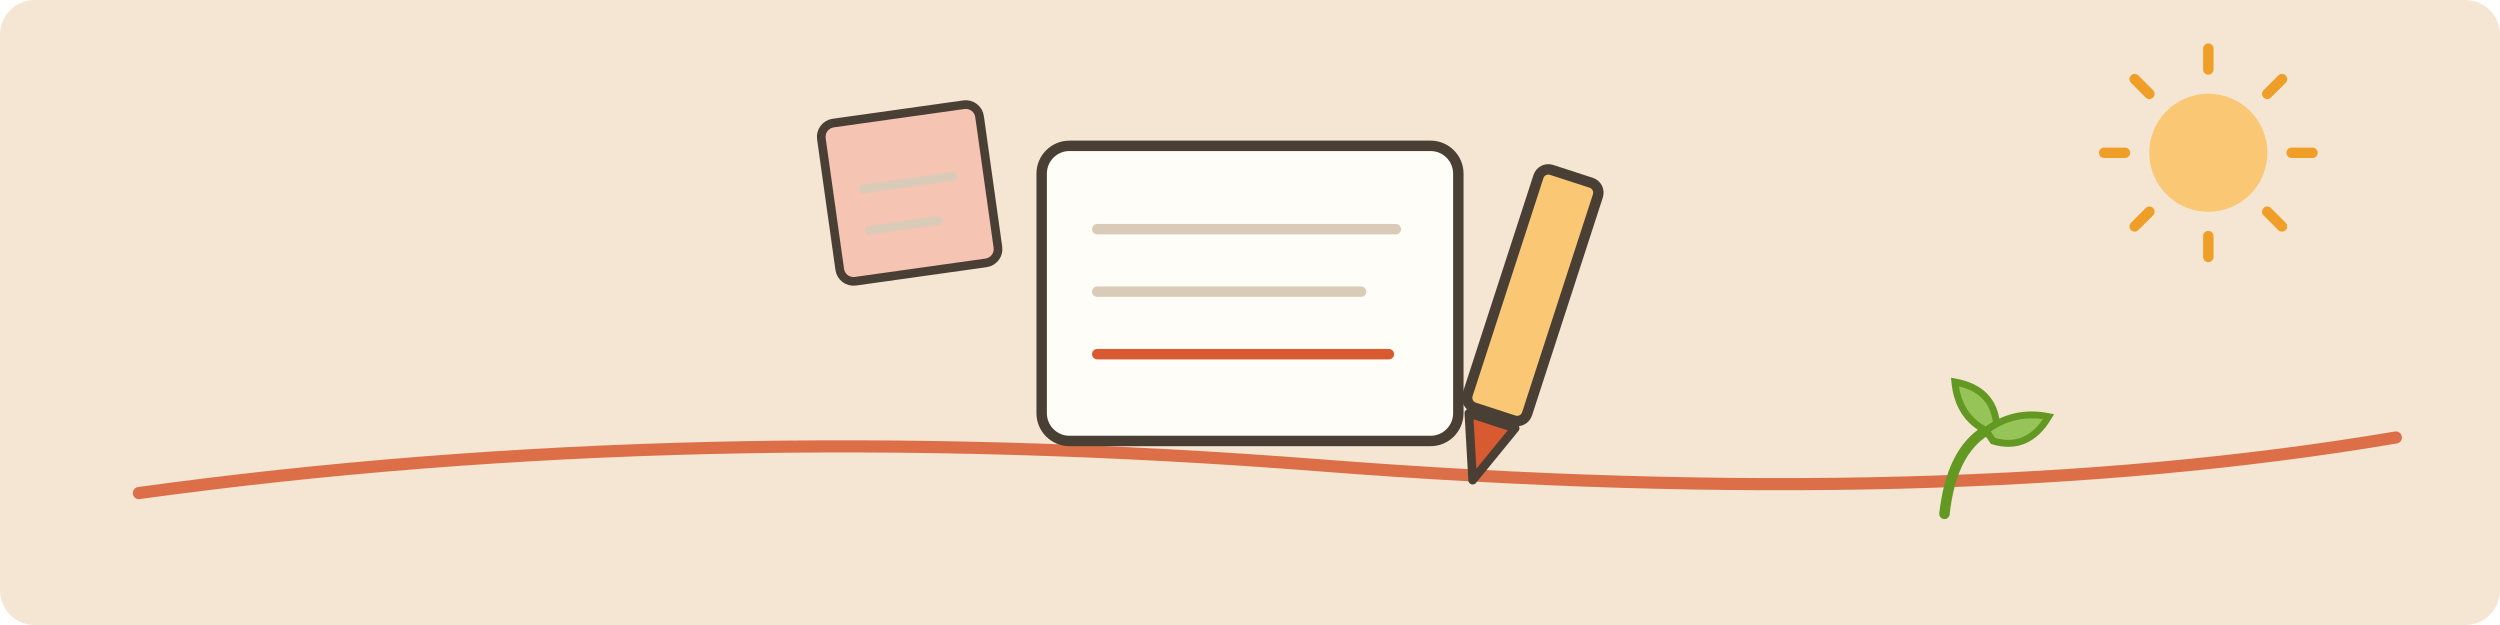
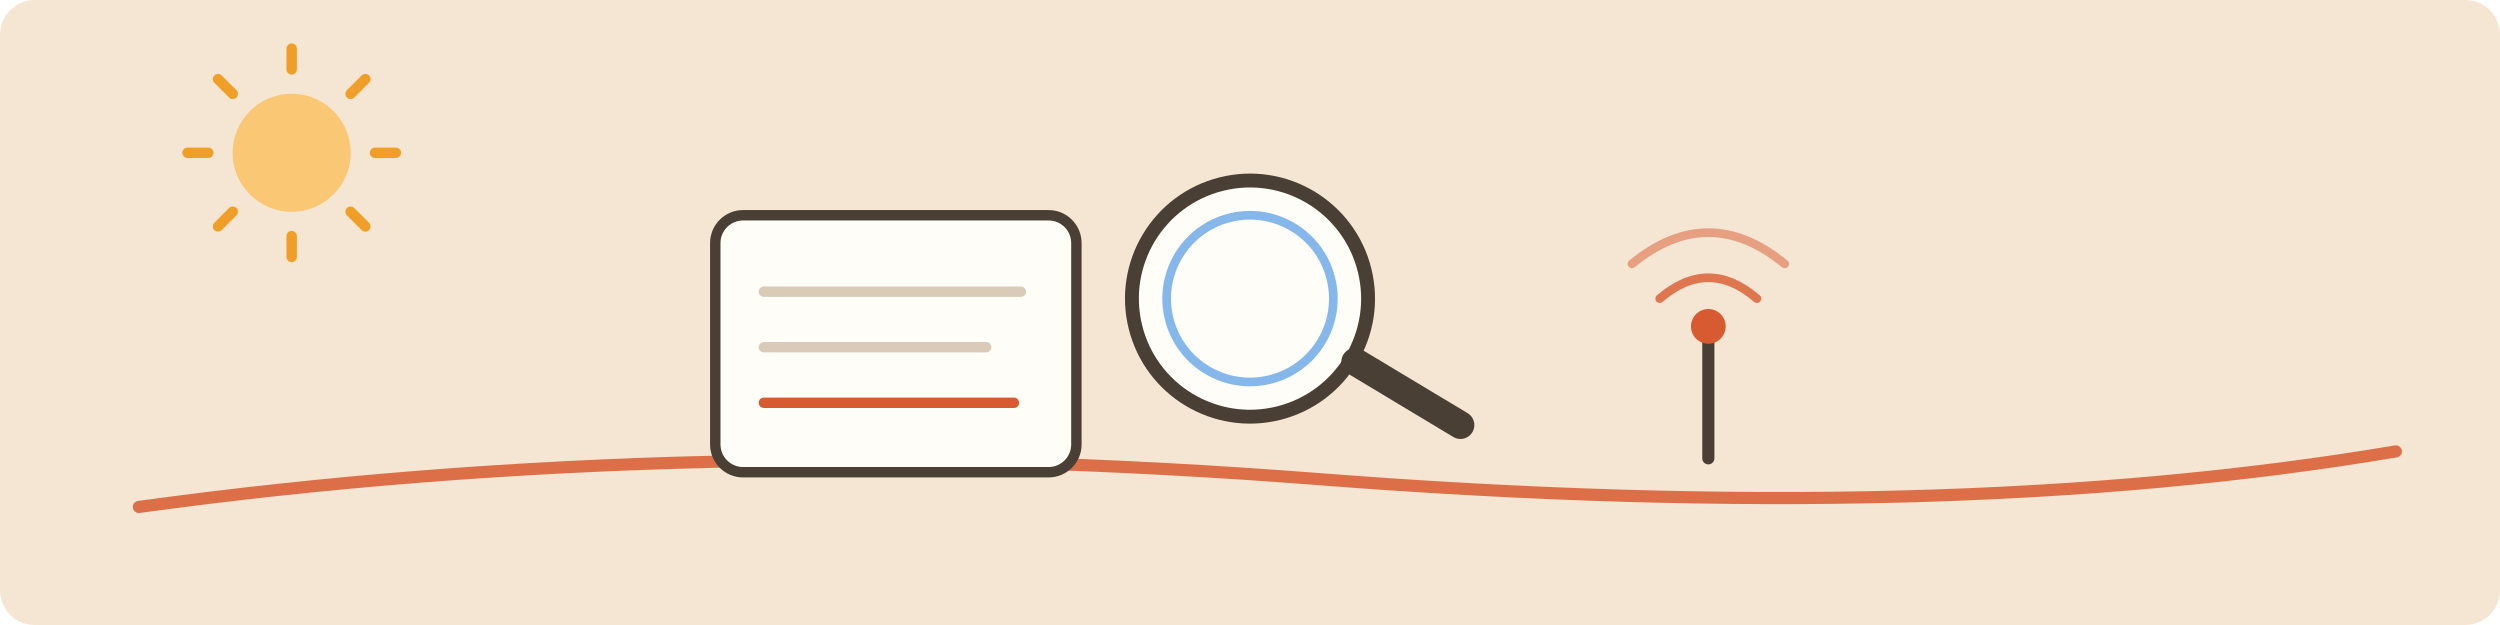
<svg xmlns="http://www.w3.org/2000/svg" width="720" height="180" viewBox="0 0 720 180" role="img" aria-hidden="true">
  <style>
.ec-bg{fill:#F5E6D3}
.ec-paper{fill:#FFFDF8}
.ec-ln{stroke:#4A3F35}
.ec-rule{stroke:#D9CBB8}
+ .ec-ink{fill:#4A3F35}
@media (prefers-color-scheme: dark){
.ec-bg{fill:#33251B}
.ec-paper{fill:#241D15}
.ec-ln{stroke:#EFE7DA}
.ec-rule{stroke:#5C5044}
+ .ec-ink{fill:#EFE7DA}
}
</style>
  <rect width="720" height="180" rx="10" class="ec-bg" />
-   <g transform="translate(636,44)">
+   <g transform="translate(84,44)">
    <circle cx="0" cy="0" r="17" fill="#FAC775" />
    <line x1="0" y1="-24" x2="0" y2="-30" stroke="#EF9F27" stroke-width="3" stroke-linecap="round" transform="rotate(0)" />
    <line x1="0" y1="-24" x2="0" y2="-30" stroke="#EF9F27" stroke-width="3" stroke-linecap="round" transform="rotate(45)" />
    <line x1="0" y1="-24" x2="0" y2="-30" stroke="#EF9F27" stroke-width="3" stroke-linecap="round" transform="rotate(90)" />
    <line x1="0" y1="-24" x2="0" y2="-30" stroke="#EF9F27" stroke-width="3" stroke-linecap="round" transform="rotate(135)" />
    <line x1="0" y1="-24" x2="0" y2="-30" stroke="#EF9F27" stroke-width="3" stroke-linecap="round" transform="rotate(180)" />
    <line x1="0" y1="-24" x2="0" y2="-30" stroke="#EF9F27" stroke-width="3" stroke-linecap="round" transform="rotate(225)" />
    <line x1="0" y1="-24" x2="0" y2="-30" stroke="#EF9F27" stroke-width="3" stroke-linecap="round" transform="rotate(270)" />
    <line x1="0" y1="-24" x2="0" y2="-30" stroke="#EF9F27" stroke-width="3" stroke-linecap="round" transform="rotate(315)" />
  </g>
-   <path d="M40 142 Q200 120 380 134 T690 126" fill="none" stroke="#D85A30" stroke-width="3.5" stroke-linecap="round" opacity="0.85" />
-   <g transform="translate(300,42)">
-     <rect width="120" height="85" rx="8" class="ec-paper ec-ln" stroke-width="3" />
-     <line x1="16" y1="24" x2="102" y2="24" class="ec-rule" stroke-width="3" stroke-linecap="round" />
-     <line x1="16" y1="42" x2="92" y2="42" class="ec-rule" stroke-width="3" stroke-linecap="round" />
-     <line x1="16" y1="60" x2="100" y2="60" stroke="#D85A30" stroke-width="3" stroke-linecap="round" />
+   <path d="M40 146 Q200 124 380 138 T690 130" fill="none" stroke="#D85A30" stroke-width="3.5" stroke-linecap="round" opacity="0.85" />
+   <g transform="translate(360,86) rotate(-14)">
+     <circle cx="0" cy="0" r="34" class="ec-paper ec-ln" stroke-width="4" />
+     <circle cx="0" cy="0" r="24" fill="none" stroke="#85B7EB" stroke-width="2.5" />
+     <line x1="25" y1="25" x2="50" y2="50" class="ec-ln" stroke-width="8" stroke-linecap="round" />
  </g>
-   <g transform="translate(444,48) rotate(18)">
-     <rect width="18" height="72" rx="3" fill="#FAC775" class="ec-ln" stroke-width="3" />
-     <path d="M2 74 L9 92 L16 74 Z" fill="#D85A30" class="ec-ln" stroke-width="2.5" stroke-linejoin="round" />
+   <g transform="translate(206,62)">
+     <rect width="104" height="74" rx="8" class="ec-paper ec-ln" stroke-width="3" />
+     <line x1="14" y1="22" x2="88" y2="22" class="ec-rule" stroke-width="3" stroke-linecap="round" />
+     <line x1="14" y1="38" x2="78" y2="38" class="ec-rule" stroke-width="3" stroke-linecap="round" />
+     <line x1="14" y1="54" x2="86" y2="54" stroke="#D85A30" stroke-width="3" stroke-linecap="round" />
  </g>
-   <g transform="translate(236,36) rotate(-8)">
-     <rect width="46" height="46" rx="4" fill="#F5C4B3" class="ec-ln" stroke-width="2.5" />
-     <line x1="10" y1="20" x2="36" y2="20" class="ec-rule" stroke-width="2.5" stroke-linecap="round" />
-     <line x1="10" y1="32" x2="30" y2="32" class="ec-rule" stroke-width="2.5" stroke-linecap="round" />
-   </g>
-   <g transform="translate(560,148)">
-     <path d="M0 0 Q2 -18 12 -24" fill="none" stroke="#639922" stroke-width="3" stroke-linecap="round" />
-     <path d="M12 -24 Q4 -28 3 -38 Q14 -36 15 -26 Z" fill="#97C459" stroke="#639922" stroke-width="2" />
-     <path d="M12 -24 Q20 -30 30 -28 Q24 -18 14 -21 Z" fill="#97C459" stroke="#639922" stroke-width="2" />
+   <g transform="translate(492,132)">
+     <line x1="0" y1="0" x2="0" y2="-34" class="ec-ln" stroke-width="3.5" stroke-linecap="round" />
+     <circle cx="0" cy="-38" r="5" fill="#D85A30" />
+     <path d="M-14 -46 q14 -12 28 0" fill="none" stroke="#D85A30" stroke-width="2.5" stroke-linecap="round" opacity="0.8" />
+     <path d="M-22 -56 q22 -18 44 0" fill="none" stroke="#D85A30" stroke-width="2.5" stroke-linecap="round" opacity="0.5" />
  </g>
</svg>
